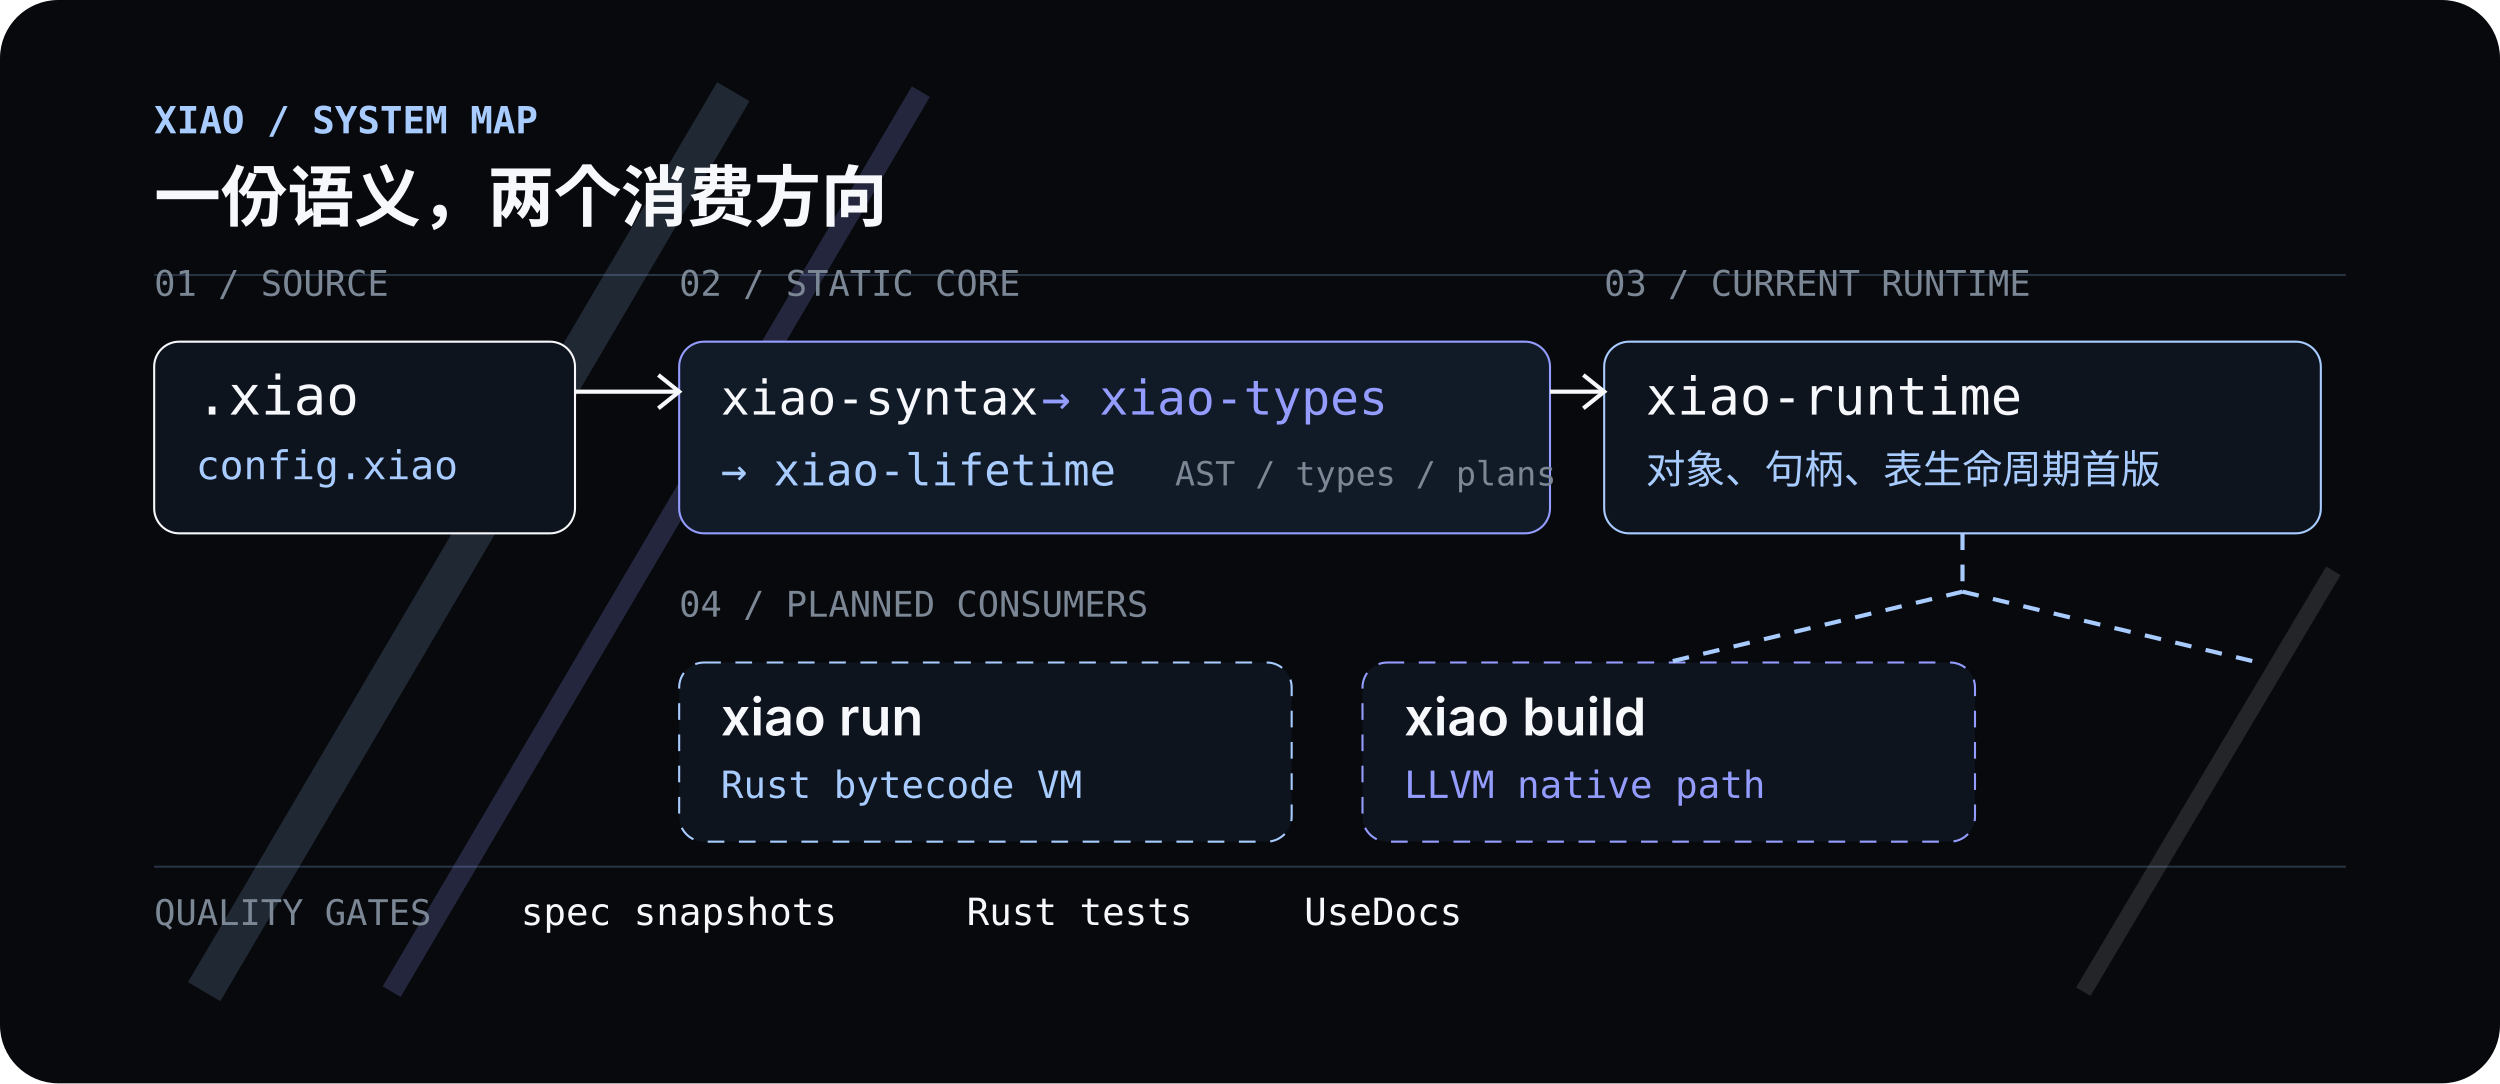
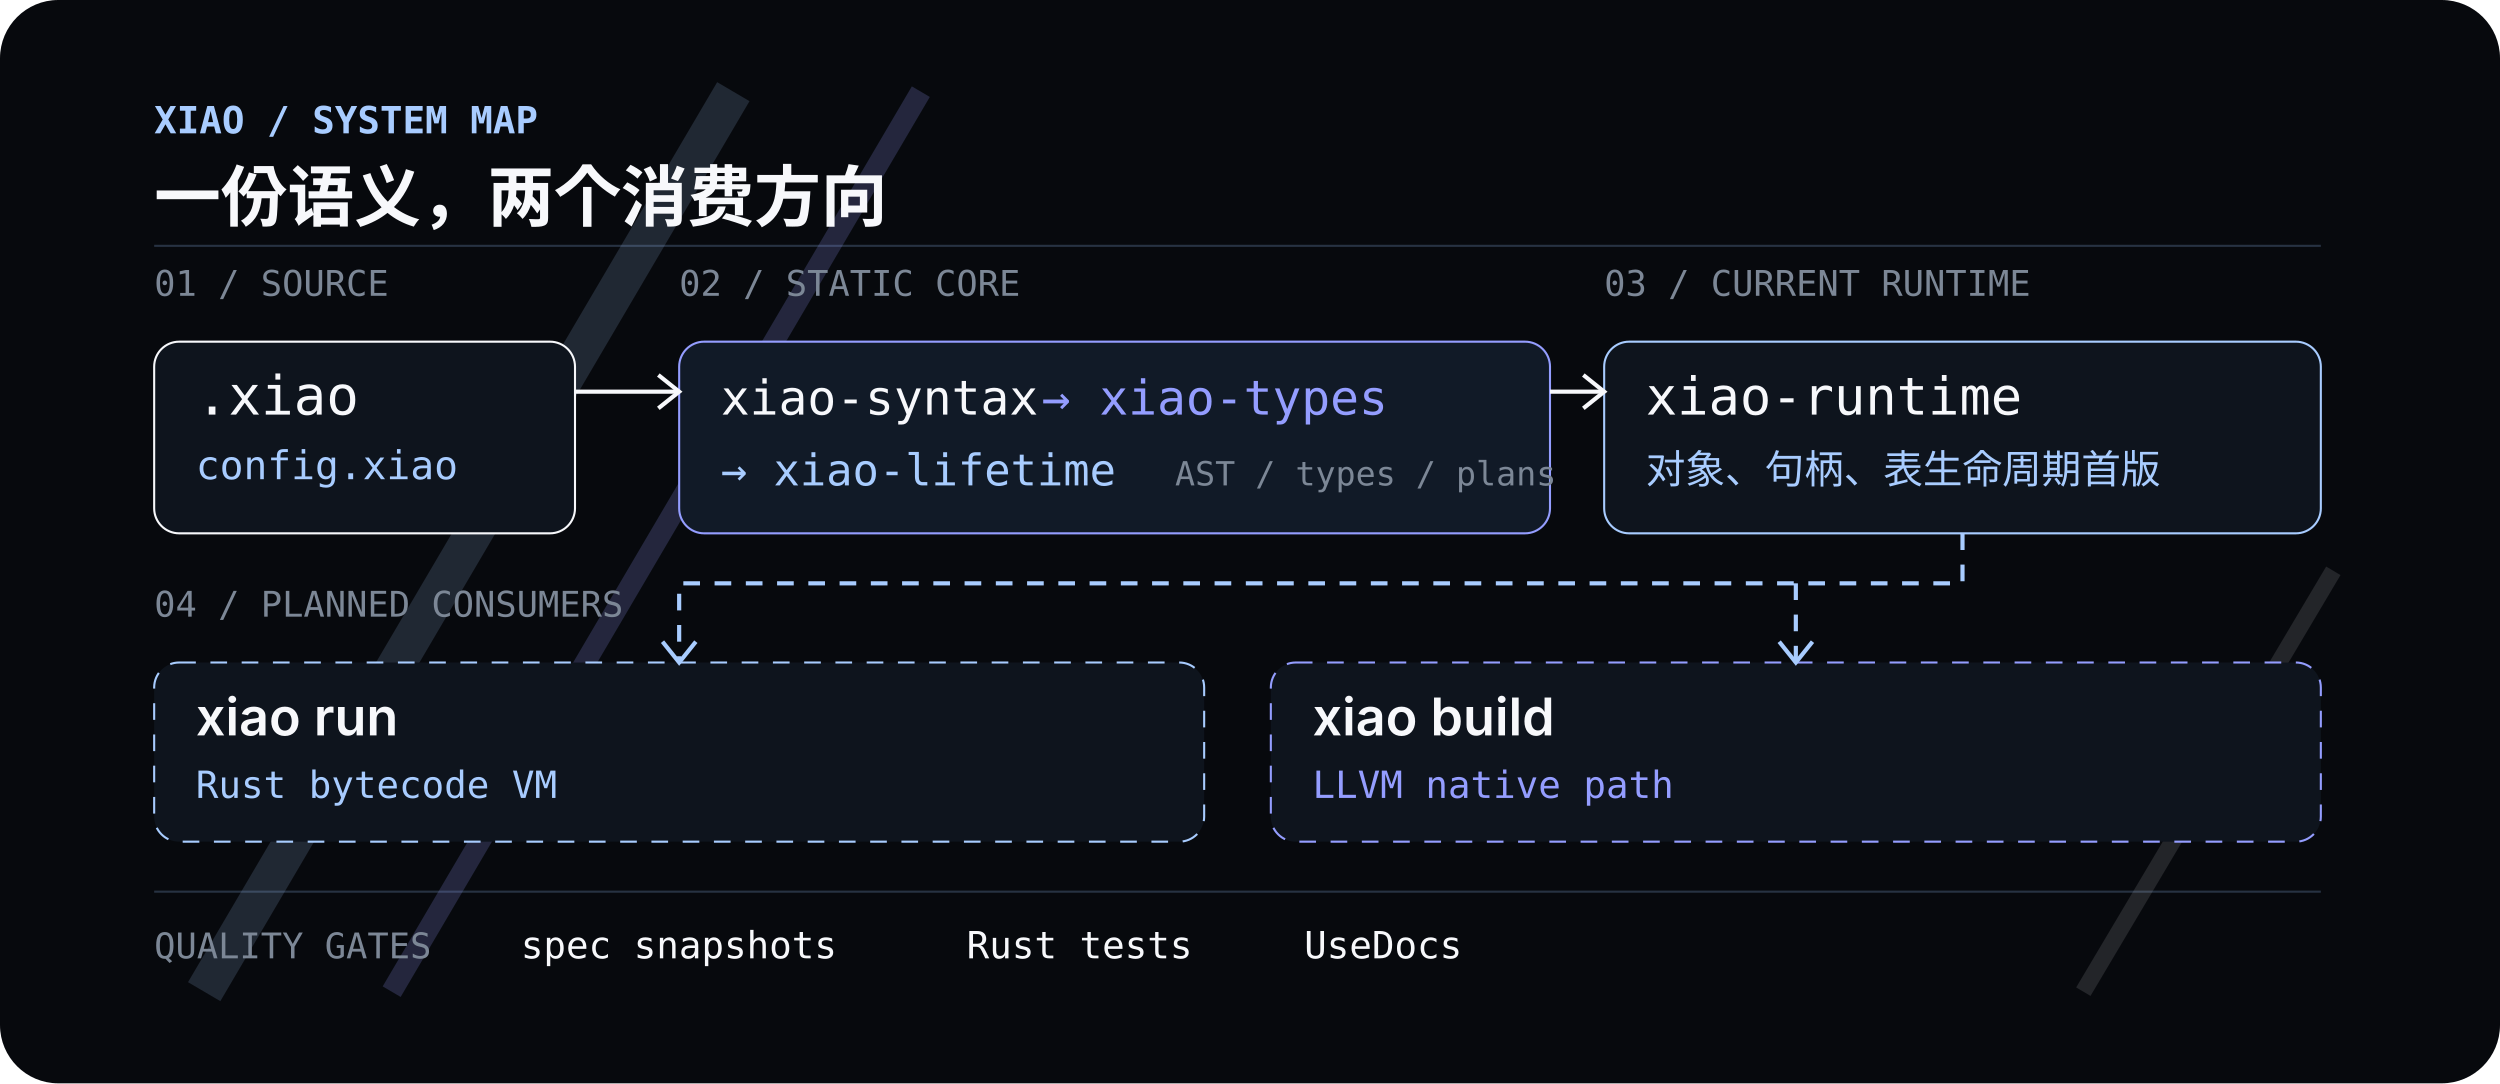
<svg xmlns="http://www.w3.org/2000/svg" width="1200" height="520" viewBox="0 0 1200 520" role="img" aria-labelledby="title desc">
  <rect width="1200" height="520" rx="28" fill="#07090D" />
-   <path d="M74 132 H1126 M74 416 H1126" stroke="#273242" stroke-width="1" />
+   <path d="M74 118 H1114 M74 428 H1114" stroke="#273242" stroke-width="1" />
  <path d="M98 476 L352 44" stroke="#A8CCFF" stroke-width="18" opacity="0.16" />
  <path d="M188 476 L442 44" stroke="#949DFF" stroke-width="10" opacity="0.20" />
  <path d="M1000 476 L1120 274" stroke="#F7F8FB" stroke-width="8" opacity="0.12" />
  <g id="header" transform="translate(74 64)">
    <text x="0" y="0" fill="#A8CCFF" font-family="ui-monospace, SFMono-Regular, Menlo, Consolas, monospace" font-size="18" font-weight="600">XIAO / SYSTEM MAP</text>
    <text x="0" y="42" fill="#F7F8FB" font-family="-apple-system, BlinkMacSystemFont, Segoe UI, PingFang SC, sans-serif" font-size="32" font-weight="700">一份语义，两个消费方向</text>
  </g>
  <g id="source-layer" transform="translate(74 142)">
    <text x="0" y="0" fill="#7C8796" font-family="ui-monospace, SFMono-Regular, Menlo, Consolas, monospace" font-size="17">01 / SOURCE</text>
    <rect x="0" y="22" width="202" height="92" rx="12" fill="#0E141D" stroke="#F7F8FB" />
    <text x="20" y="57" fill="#F7F8FB" font-family="ui-monospace, SFMono-Regular, Menlo, Consolas, monospace" font-size="26">.xiao</text>
    <text x="20" y="88" fill="#A8CCFF" font-family="ui-monospace, SFMono-Regular, Menlo, Consolas, monospace" font-size="19">config.xiao</text>
  </g>
  <g id="static-core" transform="translate(326 142)">
    <text x="0" y="0" fill="#7C8796" font-family="ui-monospace, SFMono-Regular, Menlo, Consolas, monospace" font-size="17">02 / STATIC CORE</text>
    <rect x="0" y="22" width="418" height="92" rx="12" fill="#111A27" stroke="#949DFF" />
    <text x="20" y="57" fill="#F7F8FB" font-family="ui-monospace, SFMono-Regular, Menlo, Consolas, monospace" font-size="23">xiao-syntax</text>
    <text x="174" y="57" fill="#949DFF" font-family="ui-monospace, SFMono-Regular, Menlo, Consolas, monospace" font-size="23">→ xiao-types</text>
    <text x="20" y="91" fill="#A8CCFF" font-family="ui-monospace, SFMono-Regular, Menlo, Consolas, monospace" font-size="21">→ xiao-lifetime</text>
    <text x="238" y="91" fill="#7C8796" font-family="ui-monospace, SFMono-Regular, Menlo, Consolas, monospace" font-size="16">AST / types / plans</text>
  </g>
  <path d="M276 188 H326" stroke="#F7F8FB" stroke-width="2" />
  <path d="M316 180 L326 188 L316 196" fill="none" stroke="#F7F8FB" stroke-width="2" />
  <g id="runtime-layer" transform="translate(770 142)">
    <text x="0" y="0" fill="#7C8796" font-family="ui-monospace, SFMono-Regular, Menlo, Consolas, monospace" font-size="17">03 / CURRENT RUNTIME</text>
    <rect x="0" y="22" width="344" height="92" rx="12" fill="#0E141D" stroke="#A8CCFF" />
    <text x="20" y="57" fill="#F7F8FB" font-family="ui-monospace, SFMono-Regular, Menlo, Consolas, monospace" font-size="25">xiao-runtime</text>
    <text x="20" y="90" fill="#A8CCFF" font-family="-apple-system, BlinkMacSystemFont, Segoe UI, PingFang SC, sans-serif" font-size="19">对象、句柄、表生命周期首版</text>
  </g>
  <path d="M744 188 H770" stroke="#F7F8FB" stroke-width="2" />
  <path d="M760 180 L770 188 L760 196" fill="none" stroke="#F7F8FB" stroke-width="2" />
-   <g id="planned-consumers" transform="translate(326 296)">
+   <g id="planned-consumers" transform="translate(74 296)">
    <text x="0" y="0" fill="#7C8796" font-family="ui-monospace, SFMono-Regular, Menlo, Consolas, monospace" font-size="17">04 / PLANNED CONSUMERS</text>
-     <rect x="0" y="22" width="294" height="86" rx="12" fill="#0E141D" stroke="#A8CCFF" stroke-dasharray="8 7" />
+     <rect id="run-target" x="0" y="22" width="504" height="86" rx="12" fill="#0E141D" stroke="#A8CCFF" stroke-dasharray="8 7" />
    <text x="20" y="57" fill="#F7F8FB" font-family="-apple-system, BlinkMacSystemFont, Segoe UI, PingFang SC, sans-serif" font-size="25" font-weight="600">xiao run</text>
    <text x="20" y="87" fill="#A8CCFF" font-family="ui-monospace, SFMono-Regular, Menlo, Consolas, monospace" font-size="18">Rust bytecode VM</text>
-     <rect x="328" y="22" width="294" height="86" rx="12" fill="#0E141D" stroke="#949DFF" stroke-dasharray="8 7" />
-     <text x="348" y="57" fill="#F7F8FB" font-family="-apple-system, BlinkMacSystemFont, Segoe UI, PingFang SC, sans-serif" font-size="25" font-weight="600">xiao build</text>
-     <text x="348" y="87" fill="#949DFF" font-family="ui-monospace, SFMono-Regular, Menlo, Consolas, monospace" font-size="18">LLVM native path</text>
+     <rect id="build-target" x="536" y="22" width="504" height="86" rx="12" fill="#0E141D" stroke="#949DFF" stroke-dasharray="8 7" />
+     <text x="556" y="57" fill="#F7F8FB" font-family="-apple-system, BlinkMacSystemFont, Segoe UI, PingFang SC, sans-serif" font-size="25" font-weight="600">xiao build</text>
+     <text x="556" y="87" fill="#949DFF" font-family="ui-monospace, SFMono-Regular, Menlo, Consolas, monospace" font-size="18">LLVM native path</text>
  </g>
-   <path d="M942 256 V284 M942 284 L800 318 M942 284 L1084 318" fill="none" stroke="#A8CCFF" stroke-width="2" stroke-dasharray="8 7" />
-   <g id="quality-gates" transform="translate(74 444)">
+   <g id="planned-connectors" fill="none" stroke="#A8CCFF" stroke-width="2">
+     <path d="M942 256 V280 H326 V318 M862 280 V318" stroke-dasharray="8 7" />
+     <path d="M318 308 L326 318 L334 308 M854 308 L862 318 L870 308" />
+   </g>
+   <g id="quality-gates" transform="translate(74 460)">
    <text x="0" y="0" fill="#7C8796" font-family="ui-monospace, SFMono-Regular, Menlo, Consolas, monospace" font-size="17">QUALITY GATES</text>
    <text x="176" y="0" fill="#F7F8FB" font-family="ui-monospace, SFMono-Regular, Menlo, Consolas, monospace" font-size="18">spec snapshots</text>
    <text x="390" y="0" fill="#F7F8FB" font-family="ui-monospace, SFMono-Regular, Menlo, Consolas, monospace" font-size="18">Rust tests</text>
    <text x="552" y="0" fill="#F7F8FB" font-family="ui-monospace, SFMono-Regular, Menlo, Consolas, monospace" font-size="18">UseDocs</text>
  </g>
</svg>
